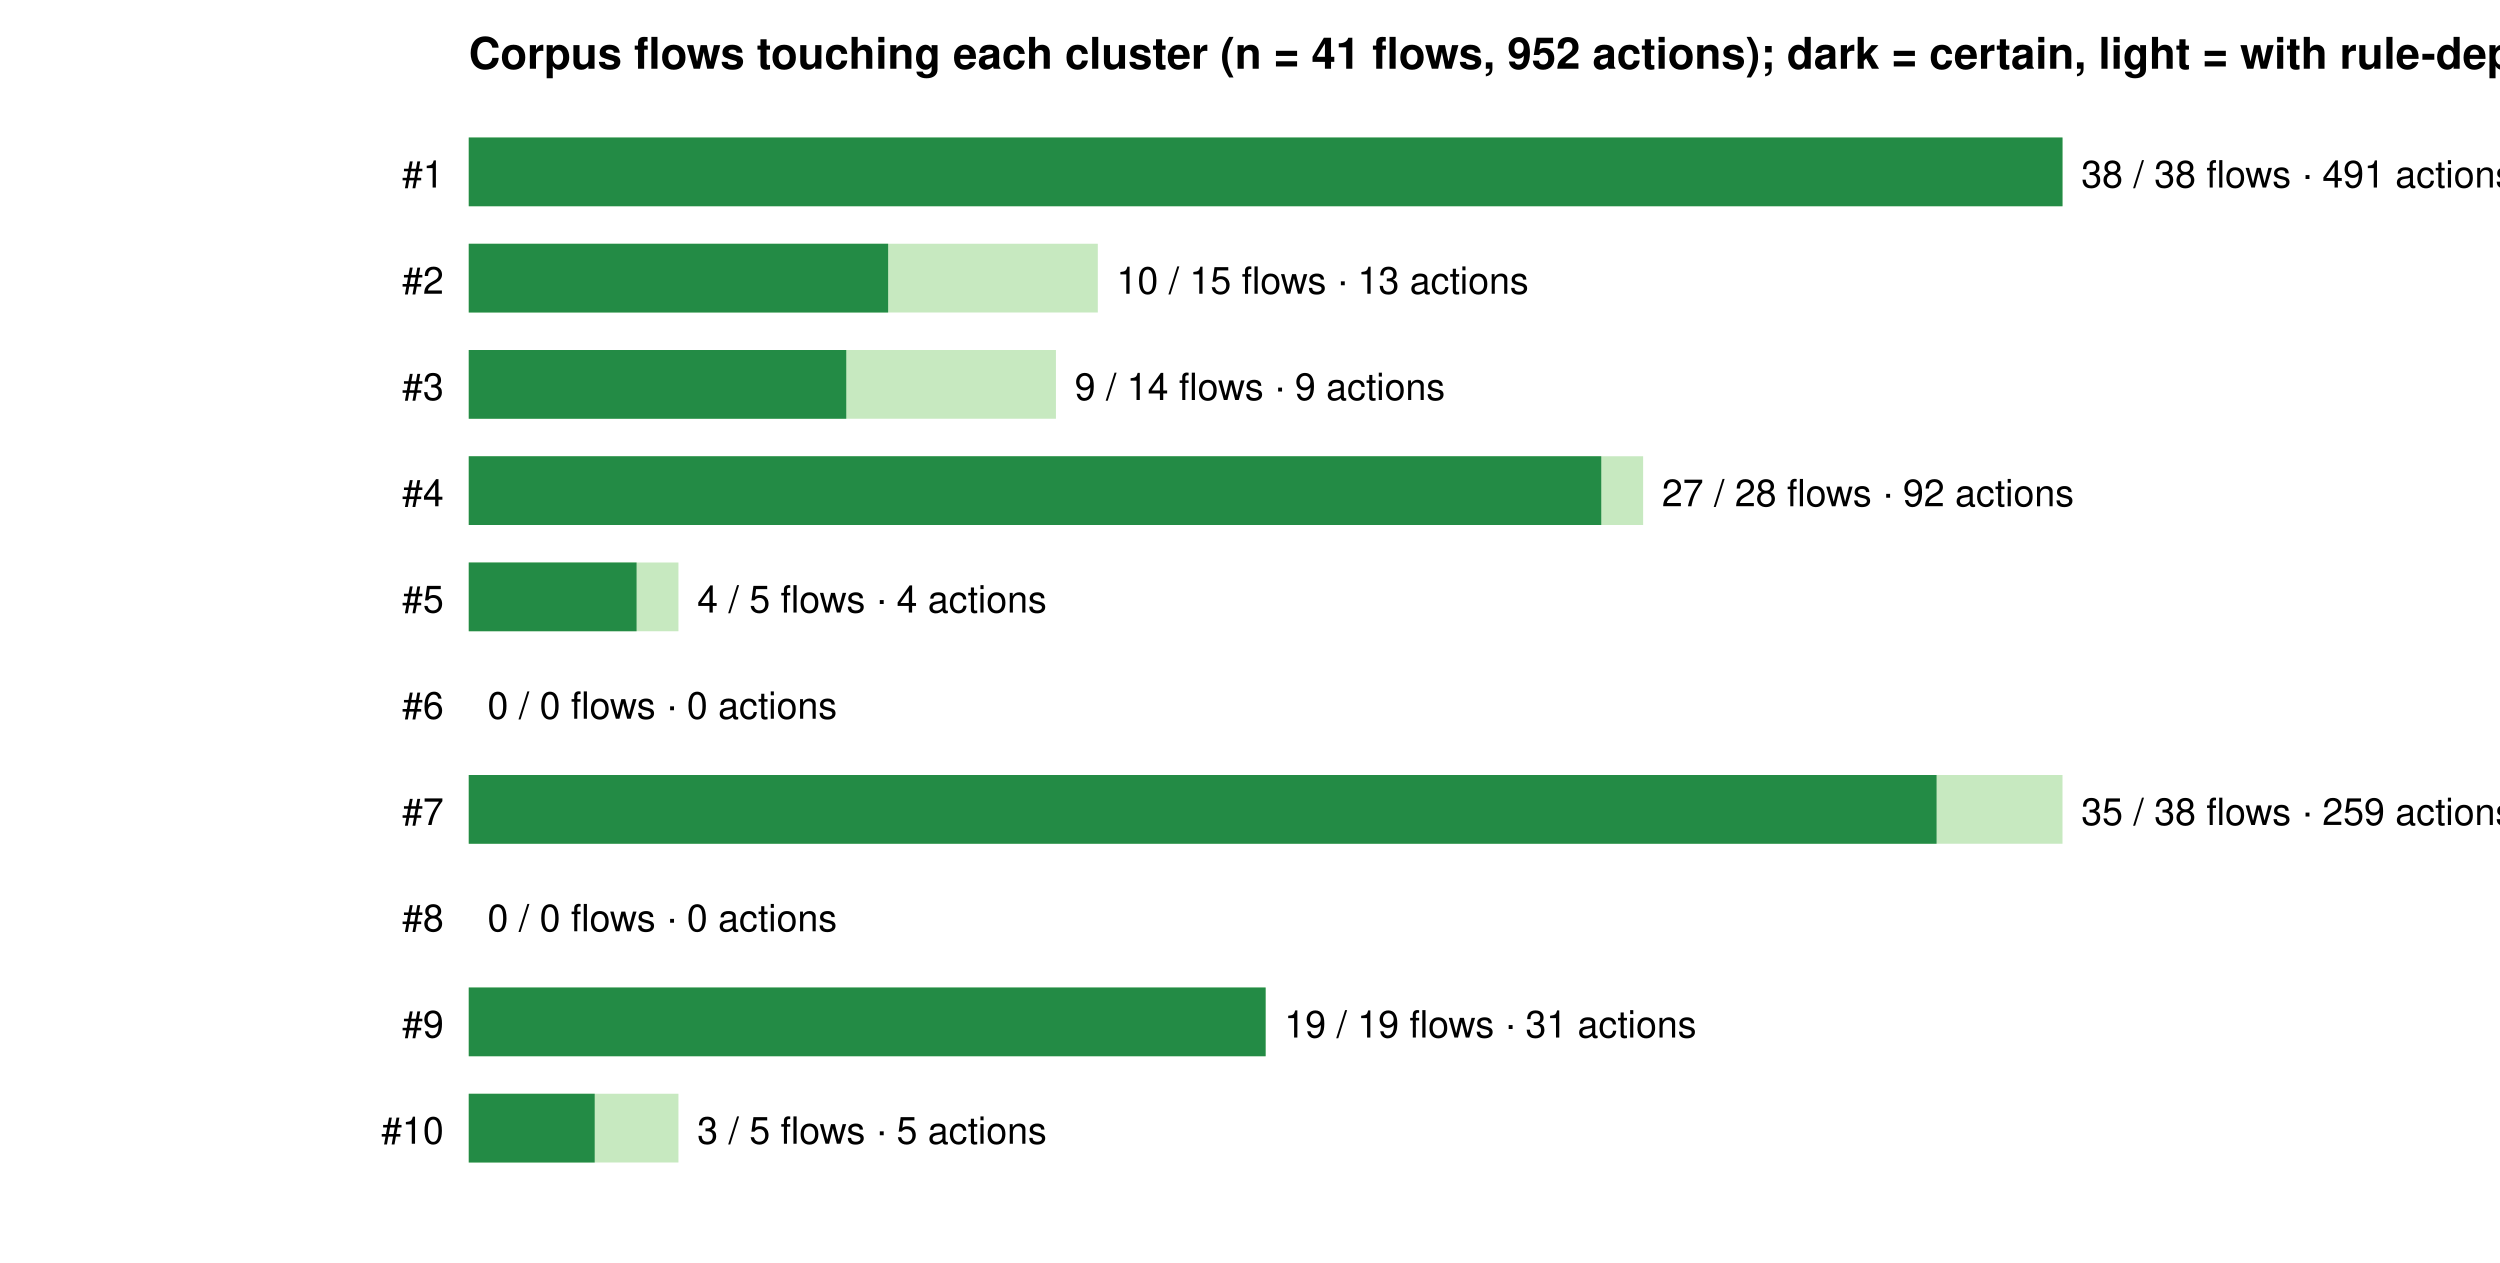
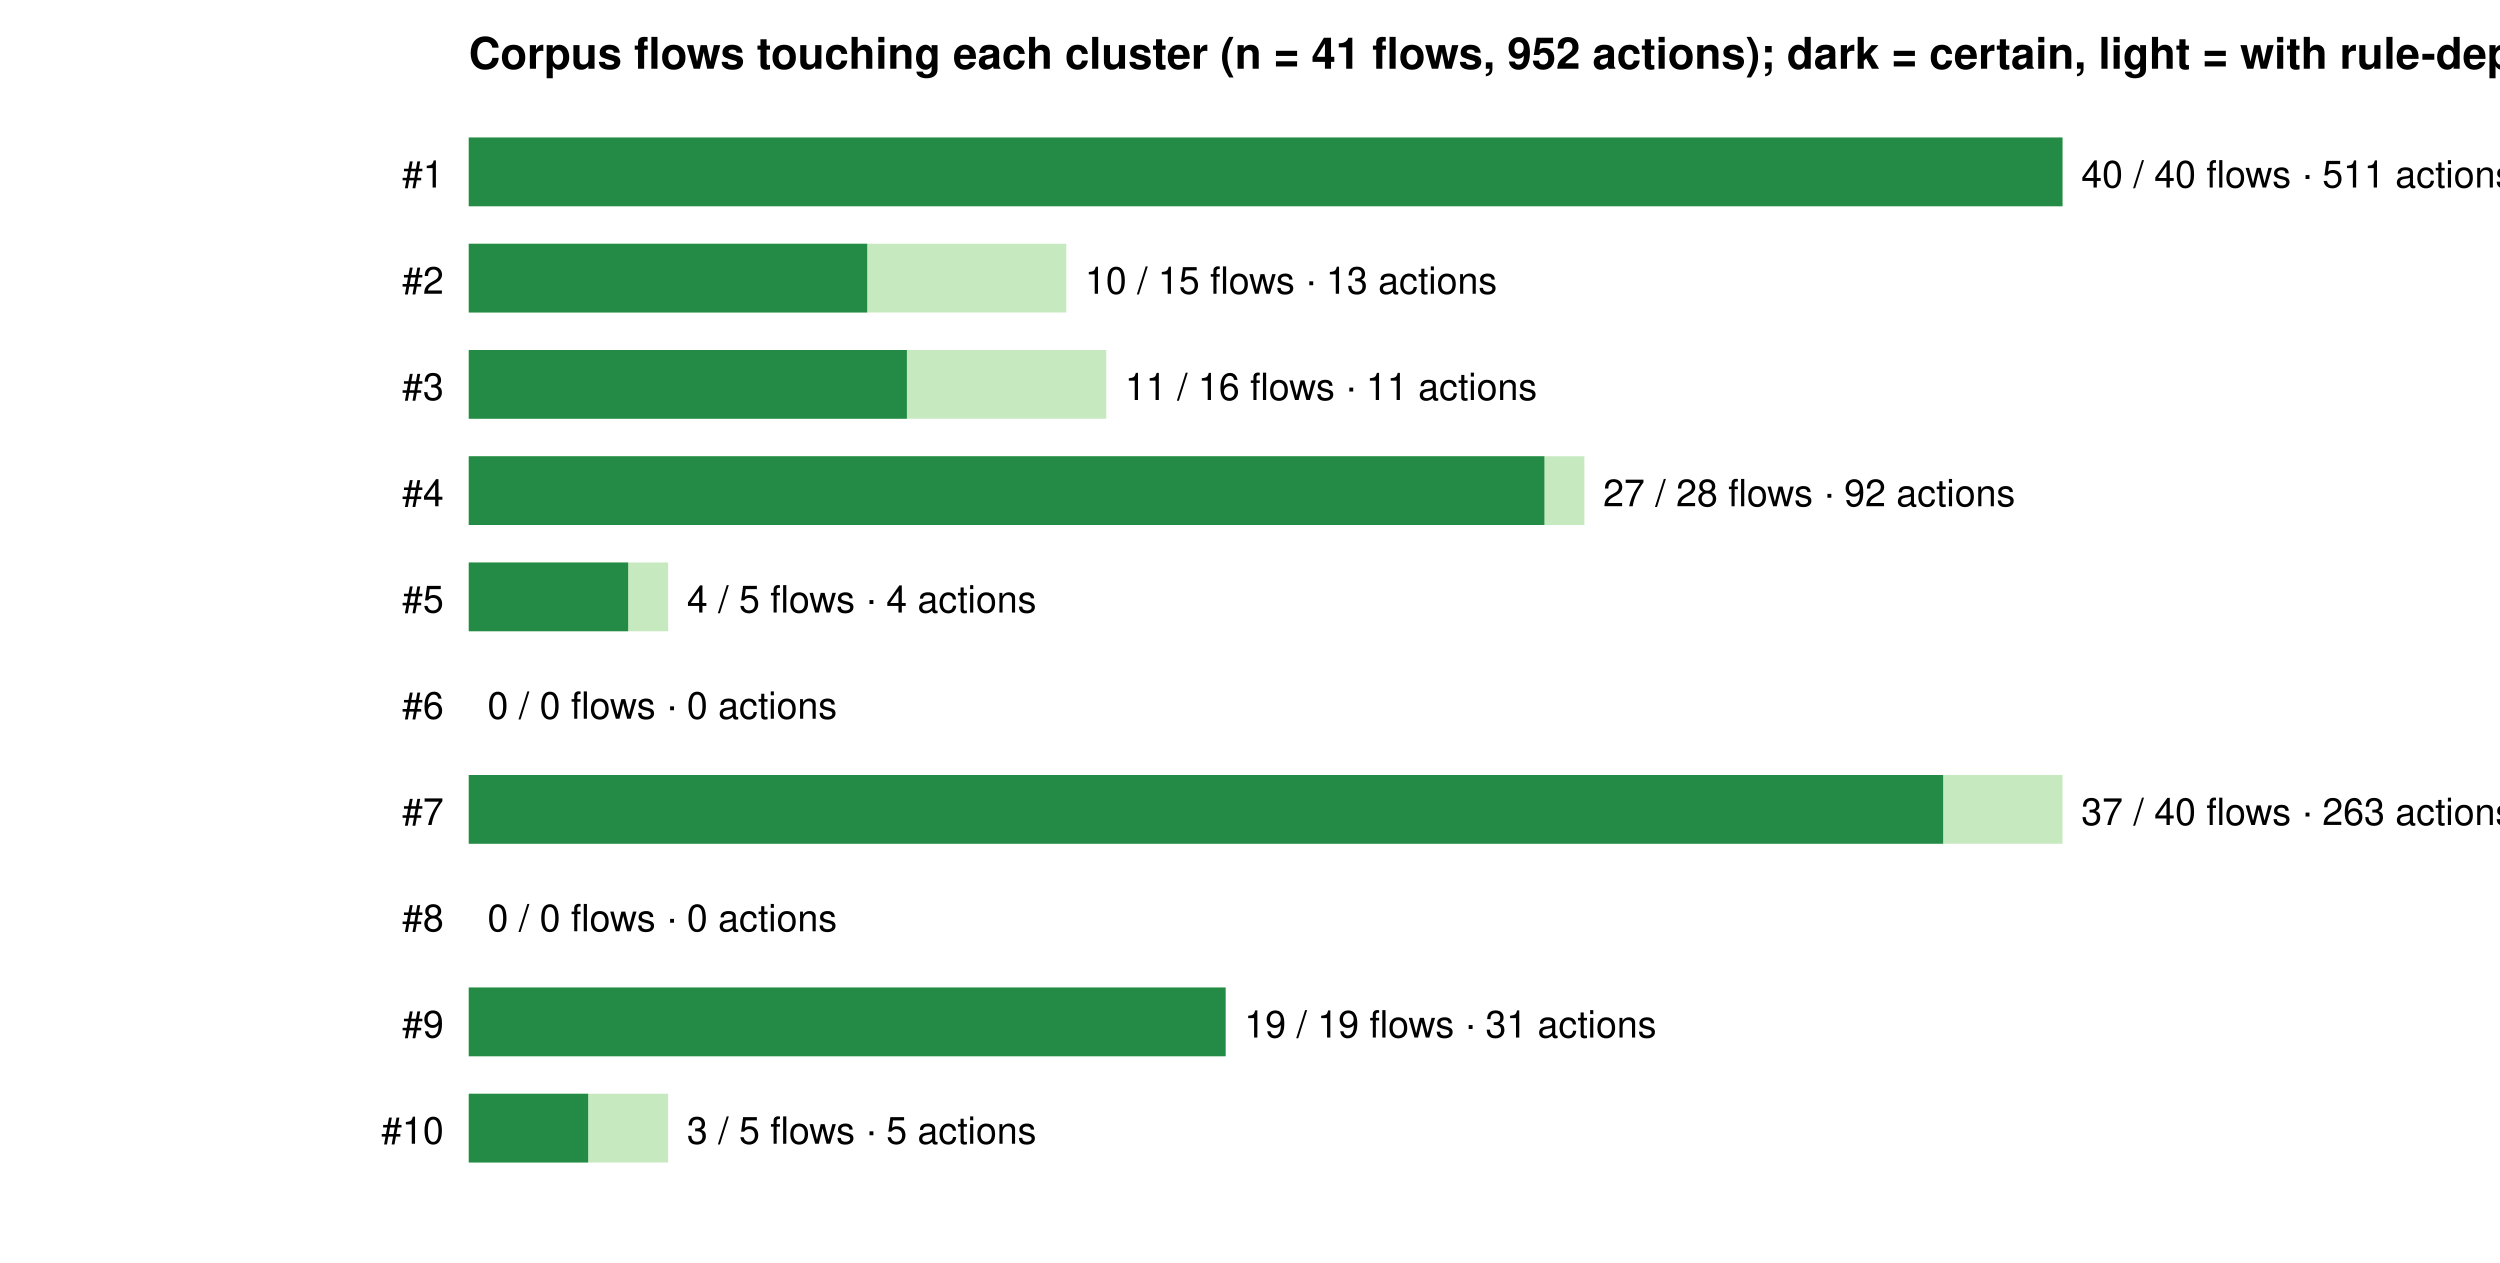
<svg xmlns="http://www.w3.org/2000/svg" width="800" height="404" viewBox="0 0 800 404" font-family="Helvetica, Arial, sans-serif" font-size="12">
  <text x="150" y="22" font-size="14" font-weight="bold">Corpus flows touching each cluster (n = 41 flows, 952 actions); dark = certain, light = with rule-dependent alternatives</text>
  <text x="142" y="60" text-anchor="end">#1</text>
  <rect x="150" y="44" width="510.0" height="22" fill="#c7e9c0" />
  <rect x="150" y="44" width="510.0" height="22" fill="#238b45" />
-   <text x="666.0" y="60">38 / 38 flows · 491 actions</text>
+   <text x="666.0" y="60">40 / 40 flows · 511 actions</text>
  <text x="142" y="94" text-anchor="end">#2</text>
-   <rect x="150" y="78" width="201.3" height="22" fill="#c7e9c0" />
-   <rect x="150" y="78" width="134.2" height="22" fill="#238b45" />
-   <text x="357.3" y="94">10 / 15 flows · 13 actions</text>
+   <rect x="150" y="78" width="191.2" height="22" fill="#c7e9c0" />
+   <rect x="150" y="78" width="127.5" height="22" fill="#238b45" />
+   <text x="347.2" y="94">10 / 15 flows · 13 actions</text>
  <text x="142" y="128" text-anchor="end">#3</text>
-   <rect x="150" y="112" width="187.9" height="22" fill="#c7e9c0" />
-   <rect x="150" y="112" width="120.8" height="22" fill="#238b45" />
-   <text x="343.9" y="128">9 / 14 flows · 9 actions</text>
+   <rect x="150" y="112" width="204.0" height="22" fill="#c7e9c0" />
+   <rect x="150" y="112" width="140.2" height="22" fill="#238b45" />
+   <text x="360.0" y="128">11 / 16 flows · 11 actions</text>
  <text x="142" y="162" text-anchor="end">#4</text>
-   <rect x="150" y="146" width="375.8" height="22" fill="#c7e9c0" />
-   <rect x="150" y="146" width="362.4" height="22" fill="#238b45" />
-   <text x="531.8" y="162">27 / 28 flows · 92 actions</text>
+   <rect x="150" y="146" width="357.0" height="22" fill="#c7e9c0" />
+   <rect x="150" y="146" width="344.2" height="22" fill="#238b45" />
+   <text x="513.0" y="162">27 / 28 flows · 92 actions</text>
  <text x="142" y="196" text-anchor="end">#5</text>
-   <rect x="150" y="180" width="67.1" height="22" fill="#c7e9c0" />
-   <rect x="150" y="180" width="53.7" height="22" fill="#238b45" />
-   <text x="223.1" y="196">4 / 5 flows · 4 actions</text>
+   <rect x="150" y="180" width="63.8" height="22" fill="#c7e9c0" />
+   <rect x="150" y="180" width="51.0" height="22" fill="#238b45" />
+   <text x="219.8" y="196">4 / 5 flows · 4 actions</text>
  <text x="142" y="230" text-anchor="end">#6</text>
  <rect x="150" y="214" width="0.0" height="22" fill="#c7e9c0" />
  <rect x="150" y="214" width="0.0" height="22" fill="#238b45" />
  <text x="156.0" y="230">0 / 0 flows · 0 actions</text>
  <text x="142" y="264" text-anchor="end">#7</text>
  <rect x="150" y="248" width="510.0" height="22" fill="#c7e9c0" />
-   <rect x="150" y="248" width="469.7" height="22" fill="#238b45" />
-   <text x="666.0" y="264">35 / 38 flows · 259 actions</text>
+   <rect x="150" y="248" width="471.8" height="22" fill="#238b45" />
+   <text x="666.0" y="264">37 / 40 flows · 263 actions</text>
  <text x="142" y="298" text-anchor="end">#8</text>
  <rect x="150" y="282" width="0.0" height="22" fill="#c7e9c0" />
  <rect x="150" y="282" width="0.0" height="22" fill="#238b45" />
  <text x="156.0" y="298">0 / 0 flows · 0 actions</text>
  <text x="142" y="332" text-anchor="end">#9</text>
-   <rect x="150" y="316" width="255.0" height="22" fill="#c7e9c0" />
-   <rect x="150" y="316" width="255.0" height="22" fill="#238b45" />
-   <text x="411.0" y="332">19 / 19 flows · 31 actions</text>
+   <rect x="150" y="316" width="242.2" height="22" fill="#c7e9c0" />
+   <rect x="150" y="316" width="242.2" height="22" fill="#238b45" />
+   <text x="398.2" y="332">19 / 19 flows · 31 actions</text>
  <text x="142" y="366" text-anchor="end">#10</text>
-   <rect x="150" y="350" width="67.1" height="22" fill="#c7e9c0" />
-   <rect x="150" y="350" width="40.3" height="22" fill="#238b45" />
-   <text x="223.1" y="366">3 / 5 flows · 5 actions</text>
+   <rect x="150" y="350" width="63.8" height="22" fill="#c7e9c0" />
+   <rect x="150" y="350" width="38.2" height="22" fill="#238b45" />
+   <text x="219.8" y="366">3 / 5 flows · 5 actions</text>
</svg>
